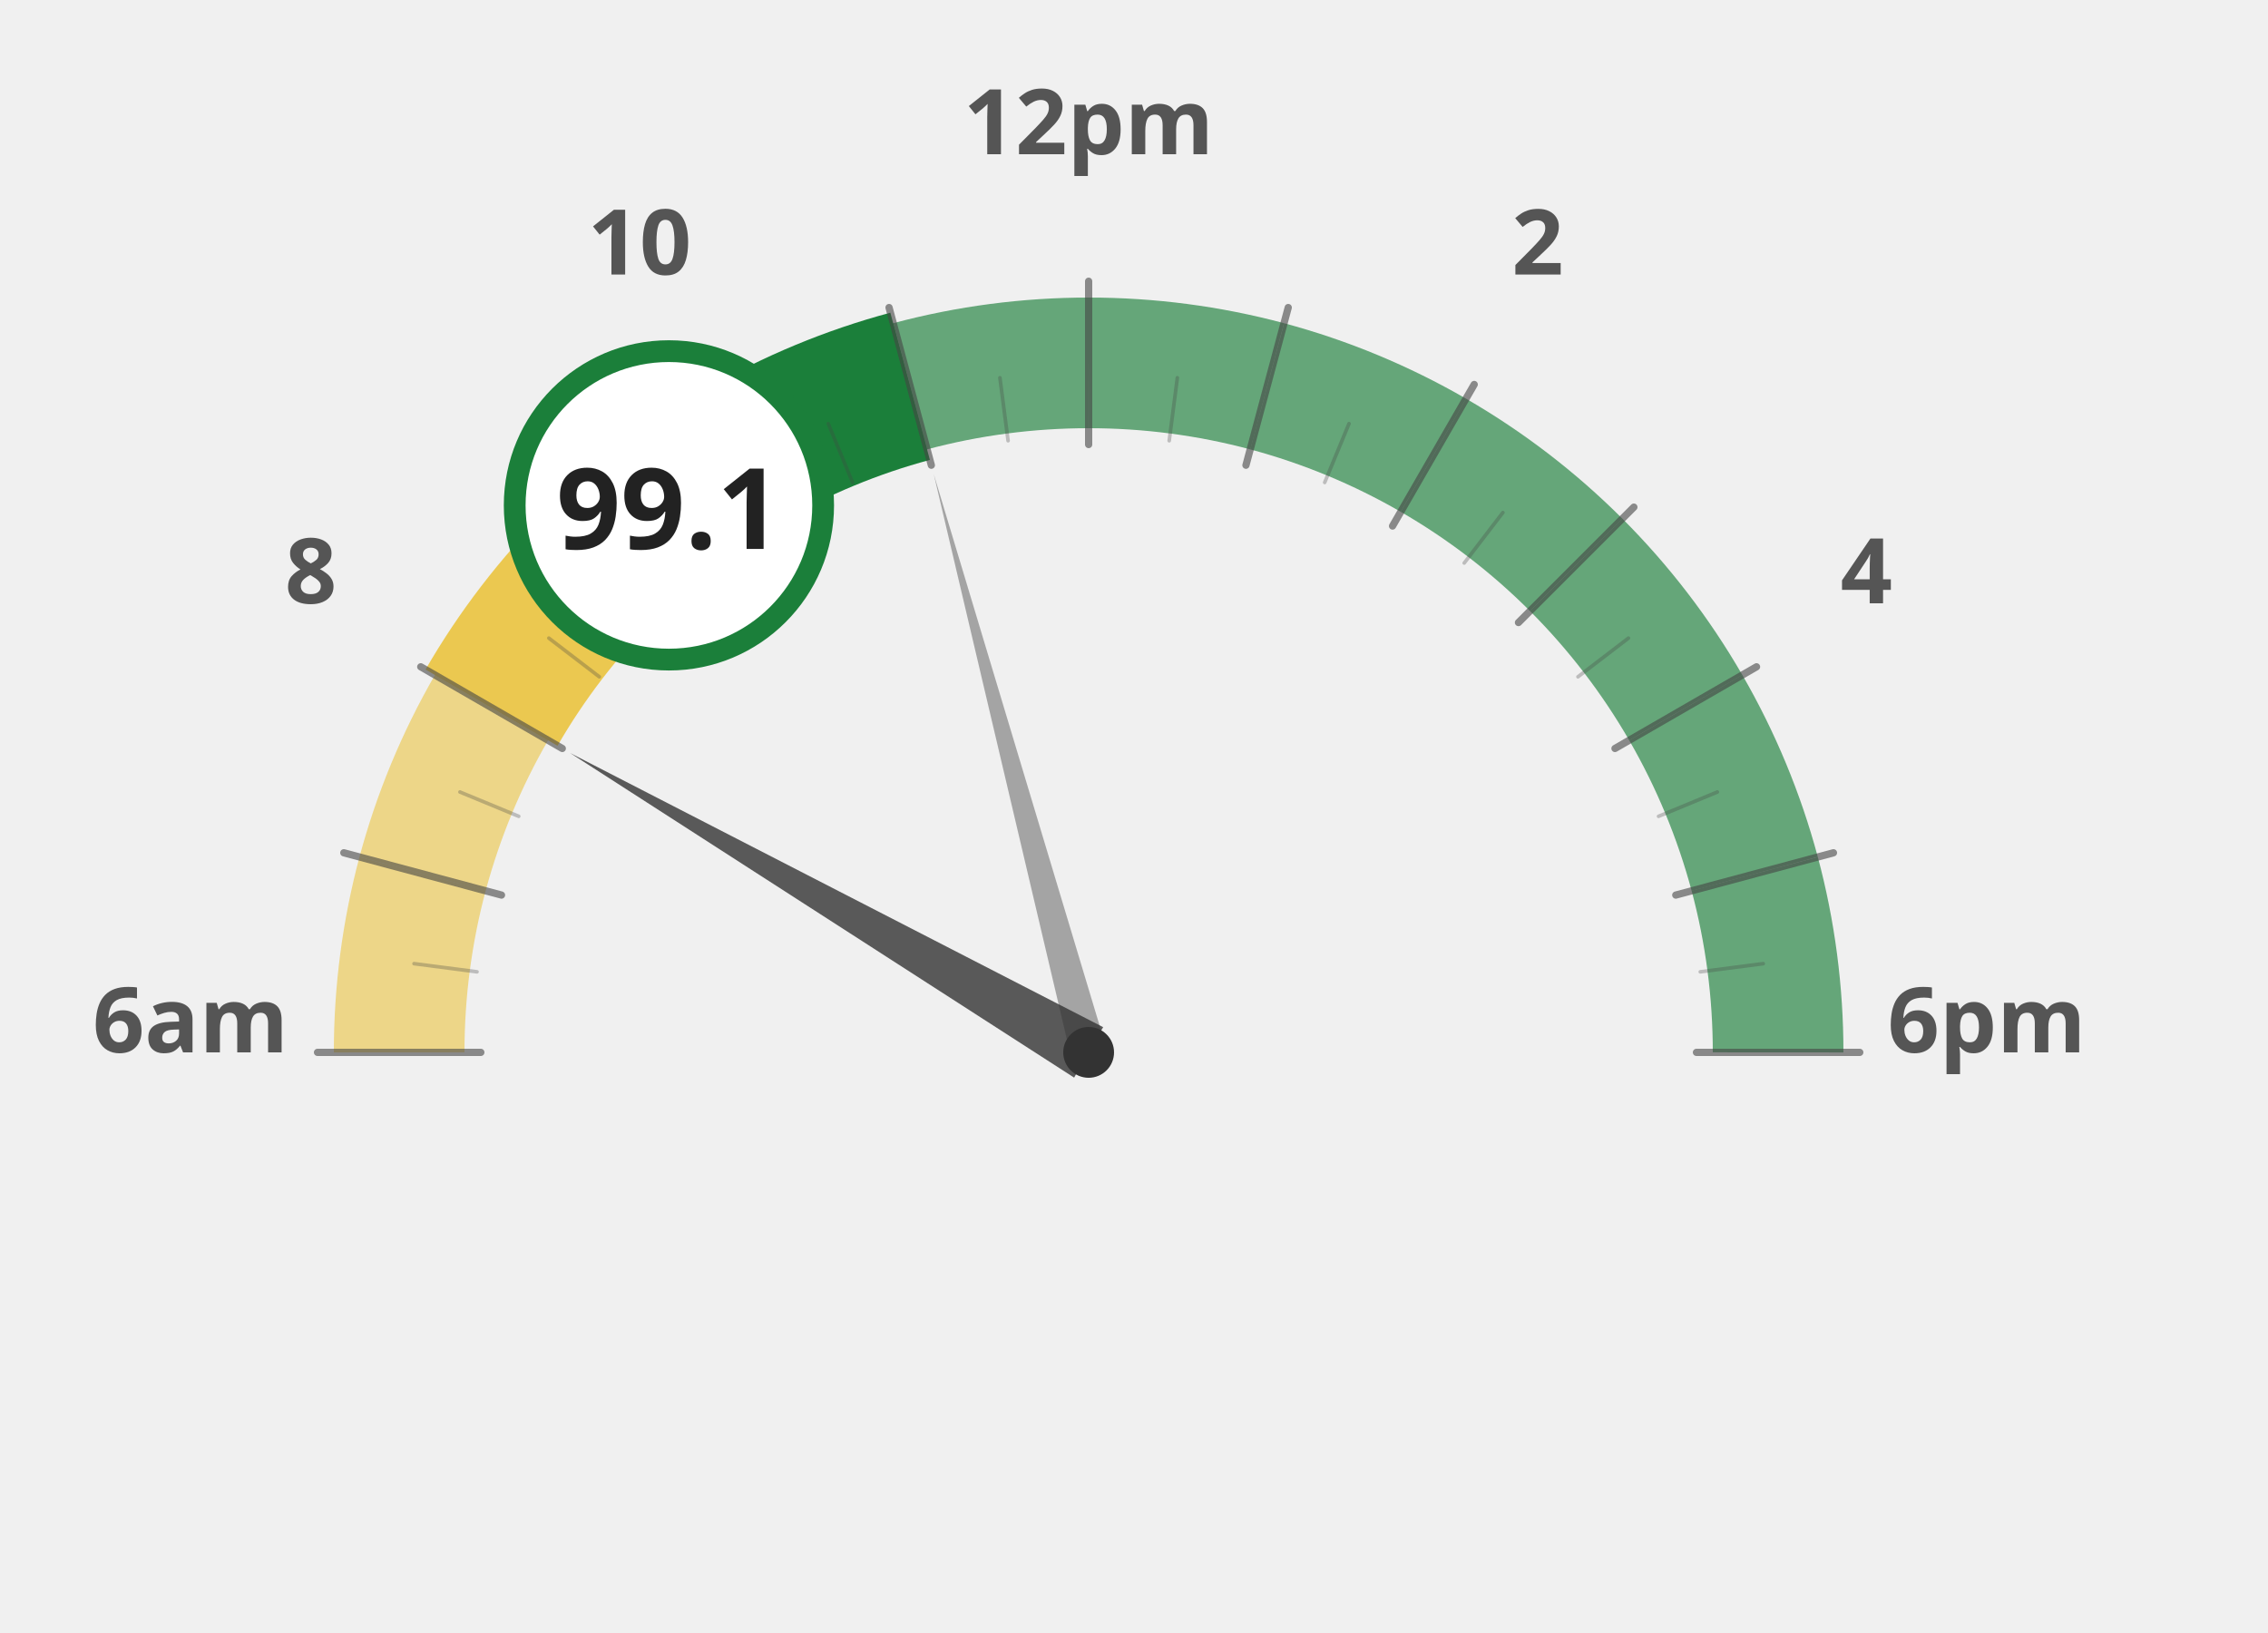
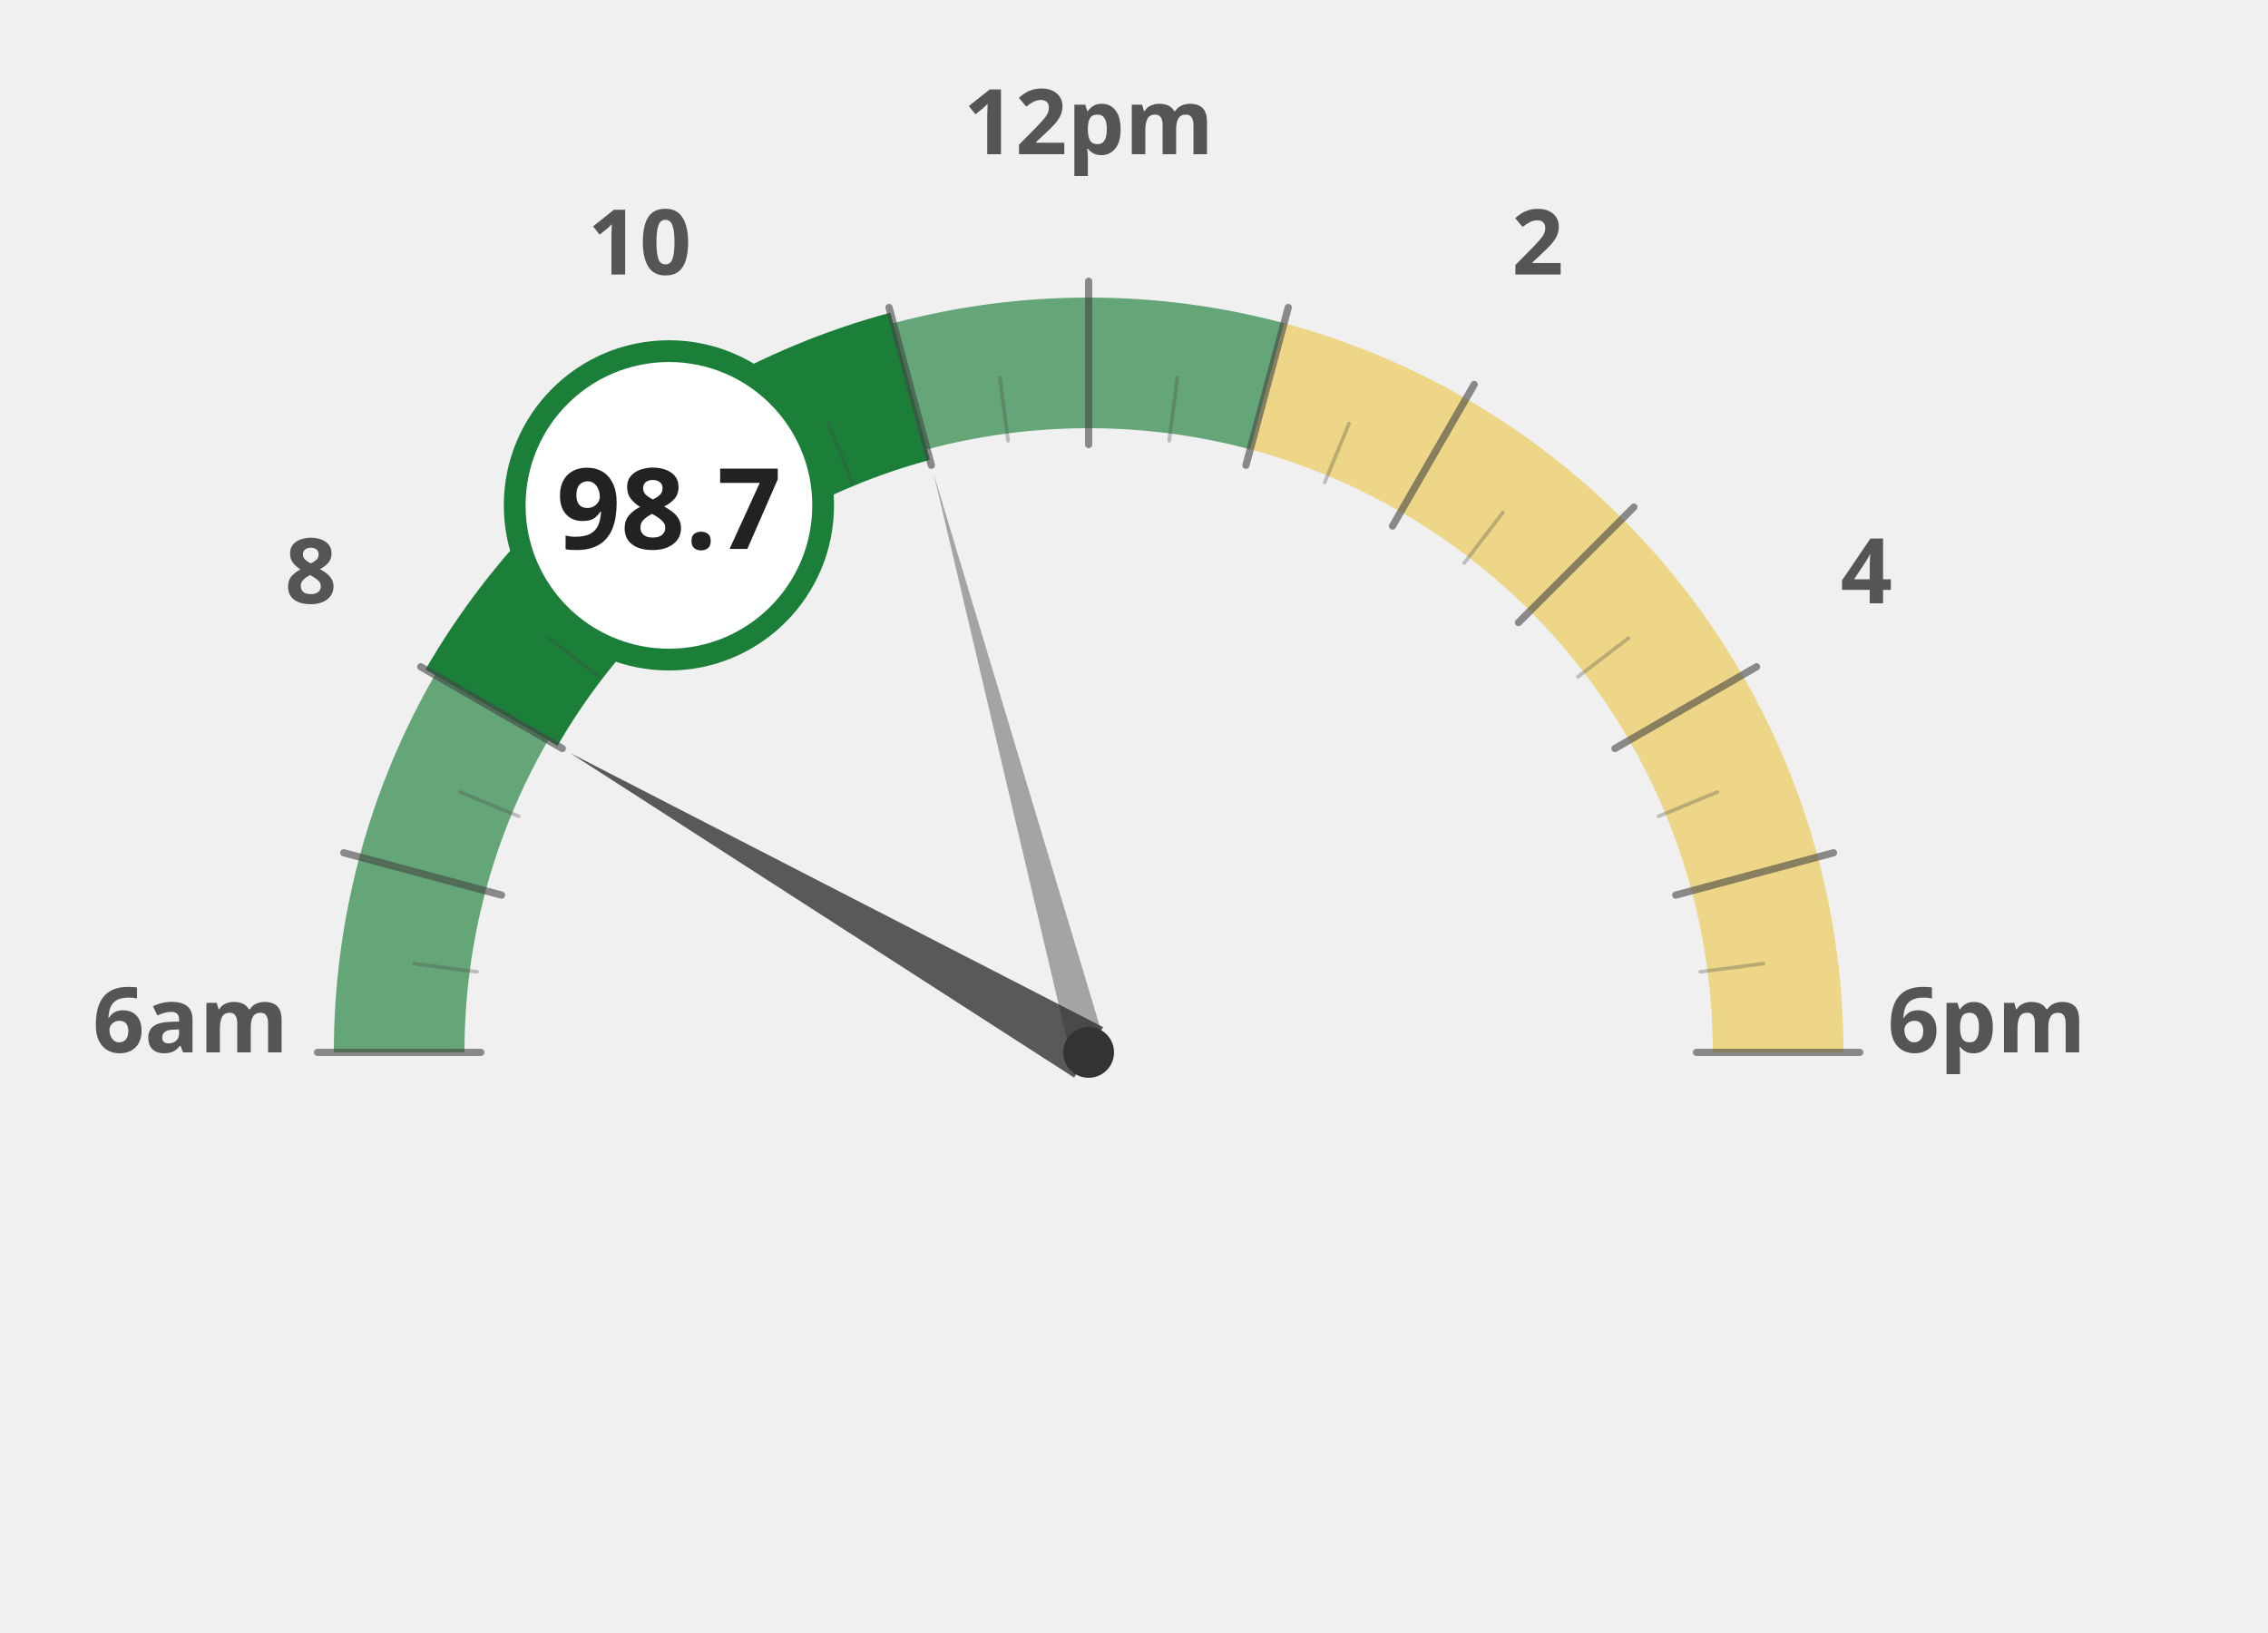
<svg xmlns="http://www.w3.org/2000/svg" width="100%" height="100%" viewBox="0 0 1250 900">
  <g transform="translate(100, 100)">
-     <path d="M 120.0 480.0 A 380 380 0 0 1 132.9 381.6" fill="none" stroke="#ebc850" stroke-width="72" stroke-opacity="0.65" />
-     <path d="M 132.9 381.6 A 380 380 0 0 1 170.9 290.0" fill="none" stroke="#ebc850" stroke-width="72" stroke-opacity="0.65" />
-     <path d="M 170.9 290.0 A 380 380 0 0 1 231.3 211.3" fill="none" stroke="#ebc850" stroke-width="72" stroke-opacity="1.0" />
+     <path d="M 120.0 480.0 A 380 380 0 0 1 132.9 381.6" fill="none" stroke="#1b7f3a" stroke-width="72" stroke-opacity="0.65" />
+     <path d="M 132.9 381.6 A 380 380 0 0 1 170.9 290.0" fill="none" stroke="#1b7f3a" stroke-width="72" stroke-opacity="0.65" />
+     <path d="M 170.9 290.0 A 380 380 0 0 1 231.3 211.3" fill="none" stroke="#1b7f3a" stroke-width="72" stroke-opacity="1.0" />
    <path d="M 231.3 211.3 A 380 380 0 0 1 310.0 150.9" fill="none" stroke="#1b7f3a" stroke-width="72" stroke-opacity="1.0" />
    <path d="M 310.0 150.9 A 380 380 0 0 1 401.6 112.9" fill="none" stroke="#1b7f3a" stroke-width="72" stroke-opacity="1.0" />
    <path d="M 401.6 112.9 A 380 380 0 0 1 500.0 100.0" fill="none" stroke="#1b7f3a" stroke-width="72" stroke-opacity="0.65" />
    <path d="M 500.0 100.0 A 380 380 0 0 1 598.4 112.9" fill="none" stroke="#1b7f3a" stroke-width="72" stroke-opacity="0.65" />
-     <path d="M 598.4 112.9 A 380 380 0 0 1 690.0 150.9" fill="none" stroke="#1b7f3a" stroke-width="72" stroke-opacity="0.65" />
-     <path d="M 690.0 150.9 A 380 380 0 0 1 768.7 211.3" fill="none" stroke="#1b7f3a" stroke-width="72" stroke-opacity="0.65" />
-     <path d="M 768.7 211.3 A 380 380 0 0 1 829.1 290.0" fill="none" stroke="#1b7f3a" stroke-width="72" stroke-opacity="0.65" />
-     <path d="M 829.1 290.0 A 380 380 0 0 1 867.1 381.6" fill="none" stroke="#1b7f3a" stroke-width="72" stroke-opacity="0.65" />
-     <path d="M 867.1 381.6 A 380 380 0 0 1 880.0 480.0" fill="none" stroke="#1b7f3a" stroke-width="72" stroke-opacity="0.65" />
+     <path d="M 598.4 112.9 A 380 380 0 0 1 690.0 150.9" fill="none" stroke="#ebc850" stroke-width="72" stroke-opacity="0.65" />
+     <path d="M 690.0 150.9 A 380 380 0 0 1 768.7 211.3" fill="none" stroke="#ebc850" stroke-width="72" stroke-opacity="0.65" />
+     <path d="M 768.7 211.3 A 380 380 0 0 1 829.1 290.0" fill="none" stroke="#ebc850" stroke-width="72" stroke-opacity="0.65" />
+     <path d="M 829.1 290.0 A 380 380 0 0 1 867.1 381.6" fill="none" stroke="#ebc850" stroke-width="72" stroke-opacity="0.65" />
+     <path d="M 867.1 381.6 A 380 380 0 0 1 880.0 480.0" fill="none" stroke="#ebc850" stroke-width="72" stroke-opacity="0.65" />
    <text x="5.0" y="480" text-anchor="middle" font-family="Montserrat, sans-serif" font-size="50" font-weight="900" fill="#555">6am</text>
    <text x="71.317" y="232.5" text-anchor="middle" font-family="Montserrat, sans-serif" font-size="50" font-weight="900" fill="#555">8</text>
    <text x="252.5" y="51.317" text-anchor="middle" font-family="Montserrat, sans-serif" font-size="50" font-weight="900" fill="#555">10</text>
    <text x="500" y="-15.0" text-anchor="middle" font-family="Montserrat, sans-serif" font-size="50" font-weight="900" fill="#555">12pm</text>
    <text x="747.5" y="51.317" text-anchor="middle" font-family="Montserrat, sans-serif" font-size="50" font-weight="900" fill="#555">2</text>
    <text x="928.683" y="232.5" text-anchor="middle" font-family="Montserrat, sans-serif" font-size="50" font-weight="900" fill="#555">4</text>
    <text x="995.0" y="480.0" text-anchor="middle" font-family="Montserrat, sans-serif" font-size="50" font-weight="900" fill="#555">6pm</text>
-     <path d="M 170.9 290.0 A 380 380 0 0 1 231.3 211.3" fill="none" stroke="#ebc850" stroke-width="84" stroke-linecap="butt" />
+     <path d="M 170.9 290.0 A 380 380 0 0 1 231.3 211.3" fill="none" stroke="#1b7f3a" stroke-width="84" stroke-linecap="butt" />
    <path d="M 231.3 211.3 A 380 380 0 0 1 310.0 150.9" fill="none" stroke="#1b7f3a" stroke-width="84" stroke-linecap="butt" />
    <path d="M 310.0 150.9 A 380 380 0 0 1 401.6 112.9" fill="none" stroke="#1b7f3a" stroke-width="84" stroke-linecap="butt" />
    <line x1="165.0" y1="480.0" x2="75.0" y2="480.0" stroke="#444" stroke-width="4" stroke-linecap="round" opacity="0.6" />
    <line x1="162.9" y1="435.6" x2="128.2" y2="431.1" stroke="#444" stroke-width="2" stroke-linecap="round" opacity="0.3" />
    <line x1="176.4" y1="393.3" x2="89.5" y2="370.0" stroke="#444" stroke-width="4" stroke-linecap="round" opacity="0.6" />
    <line x1="185.9" y1="349.9" x2="153.5" y2="336.5" stroke="#444" stroke-width="2" stroke-linecap="round" opacity="0.3" />
    <line x1="209.9" y1="312.5" x2="131.9" y2="267.5" stroke="#444" stroke-width="4" stroke-linecap="round" opacity="0.6" />
    <line x1="230.3" y1="273.0" x2="202.5" y2="251.7" stroke="#444" stroke-width="2" stroke-linecap="round" opacity="0.3" />
    <line x1="263.1" y1="243.1" x2="199.5" y2="179.5" stroke="#444" stroke-width="4" stroke-linecap="round" opacity="0.6" />
    <line x1="293.0" y1="210.3" x2="271.7" y2="182.5" stroke="#444" stroke-width="2" stroke-linecap="round" opacity="0.3" />
    <line x1="332.5" y1="189.9" x2="287.5" y2="111.9" stroke="#444" stroke-width="4" stroke-linecap="round" opacity="0.6" />
    <line x1="369.9" y1="165.9" x2="356.5" y2="133.5" stroke="#444" stroke-width="2" stroke-linecap="round" opacity="0.3" />
    <line x1="413.3" y1="156.4" x2="390.0" y2="69.5" stroke="#444" stroke-width="4" stroke-linecap="round" opacity="0.6" />
    <line x1="455.6" y1="142.9" x2="451.1" y2="108.2" stroke="#444" stroke-width="2" stroke-linecap="round" opacity="0.3" />
    <line x1="500.0" y1="145.0" x2="500.0" y2="55.0" stroke="#444" stroke-width="4" stroke-linecap="round" opacity="0.6" />
    <line x1="544.4" y1="142.9" x2="548.9" y2="108.2" stroke="#444" stroke-width="2" stroke-linecap="round" opacity="0.3" />
    <line x1="586.7" y1="156.4" x2="610.0" y2="69.5" stroke="#444" stroke-width="4" stroke-linecap="round" opacity="0.6" />
    <line x1="630.1" y1="165.9" x2="643.5" y2="133.5" stroke="#444" stroke-width="2" stroke-linecap="round" opacity="0.3" />
    <line x1="667.5" y1="189.9" x2="712.5" y2="111.9" stroke="#444" stroke-width="4" stroke-linecap="round" opacity="0.6" />
    <line x1="707.0" y1="210.3" x2="728.3" y2="182.5" stroke="#444" stroke-width="2" stroke-linecap="round" opacity="0.3" />
    <line x1="736.9" y1="243.1" x2="800.5" y2="179.5" stroke="#444" stroke-width="4" stroke-linecap="round" opacity="0.6" />
    <line x1="769.7" y1="273.0" x2="797.5" y2="251.7" stroke="#444" stroke-width="2" stroke-linecap="round" opacity="0.3" />
    <line x1="790.1" y1="312.5" x2="868.1" y2="267.5" stroke="#444" stroke-width="4" stroke-linecap="round" opacity="0.6" />
    <line x1="814.1" y1="349.9" x2="846.5" y2="336.5" stroke="#444" stroke-width="2" stroke-linecap="round" opacity="0.3" />
    <line x1="823.6" y1="393.3" x2="910.5" y2="370.0" stroke="#444" stroke-width="4" stroke-linecap="round" opacity="0.6" />
    <line x1="837.1" y1="435.6" x2="871.8" y2="431.1" stroke="#444" stroke-width="2" stroke-linecap="round" opacity="0.3" />
    <line x1="835.0" y1="480.0" x2="925.0" y2="480.0" stroke="#444" stroke-width="4" stroke-linecap="round" opacity="0.6" />
    <polygon points="214.2,315.0 492.0,493.9 508.0,466.1" fill="#333" opacity="0.8" />
    <polygon points="414.6,161.2 490.3,482.6 509.7,477.4" fill="#333" opacity="0.4" />
    <circle cx="500" cy="480" r="14" fill="#333" />
    <circle cx="268.671" cy="178.526" r="85" fill="white" stroke="#1b7f3a" stroke-width="12" />
-     <text x="268.671" y="202.526" text-anchor="middle" font-family="Montserrat, sans-serif" font-size="62" font-weight="800" fill="#222">99.1</text>
+     <text x="268.671" y="202.526" text-anchor="middle" font-family="Montserrat, sans-serif" font-size="62" font-weight="800" fill="#222">98.7</text>
  </g>
</svg>
